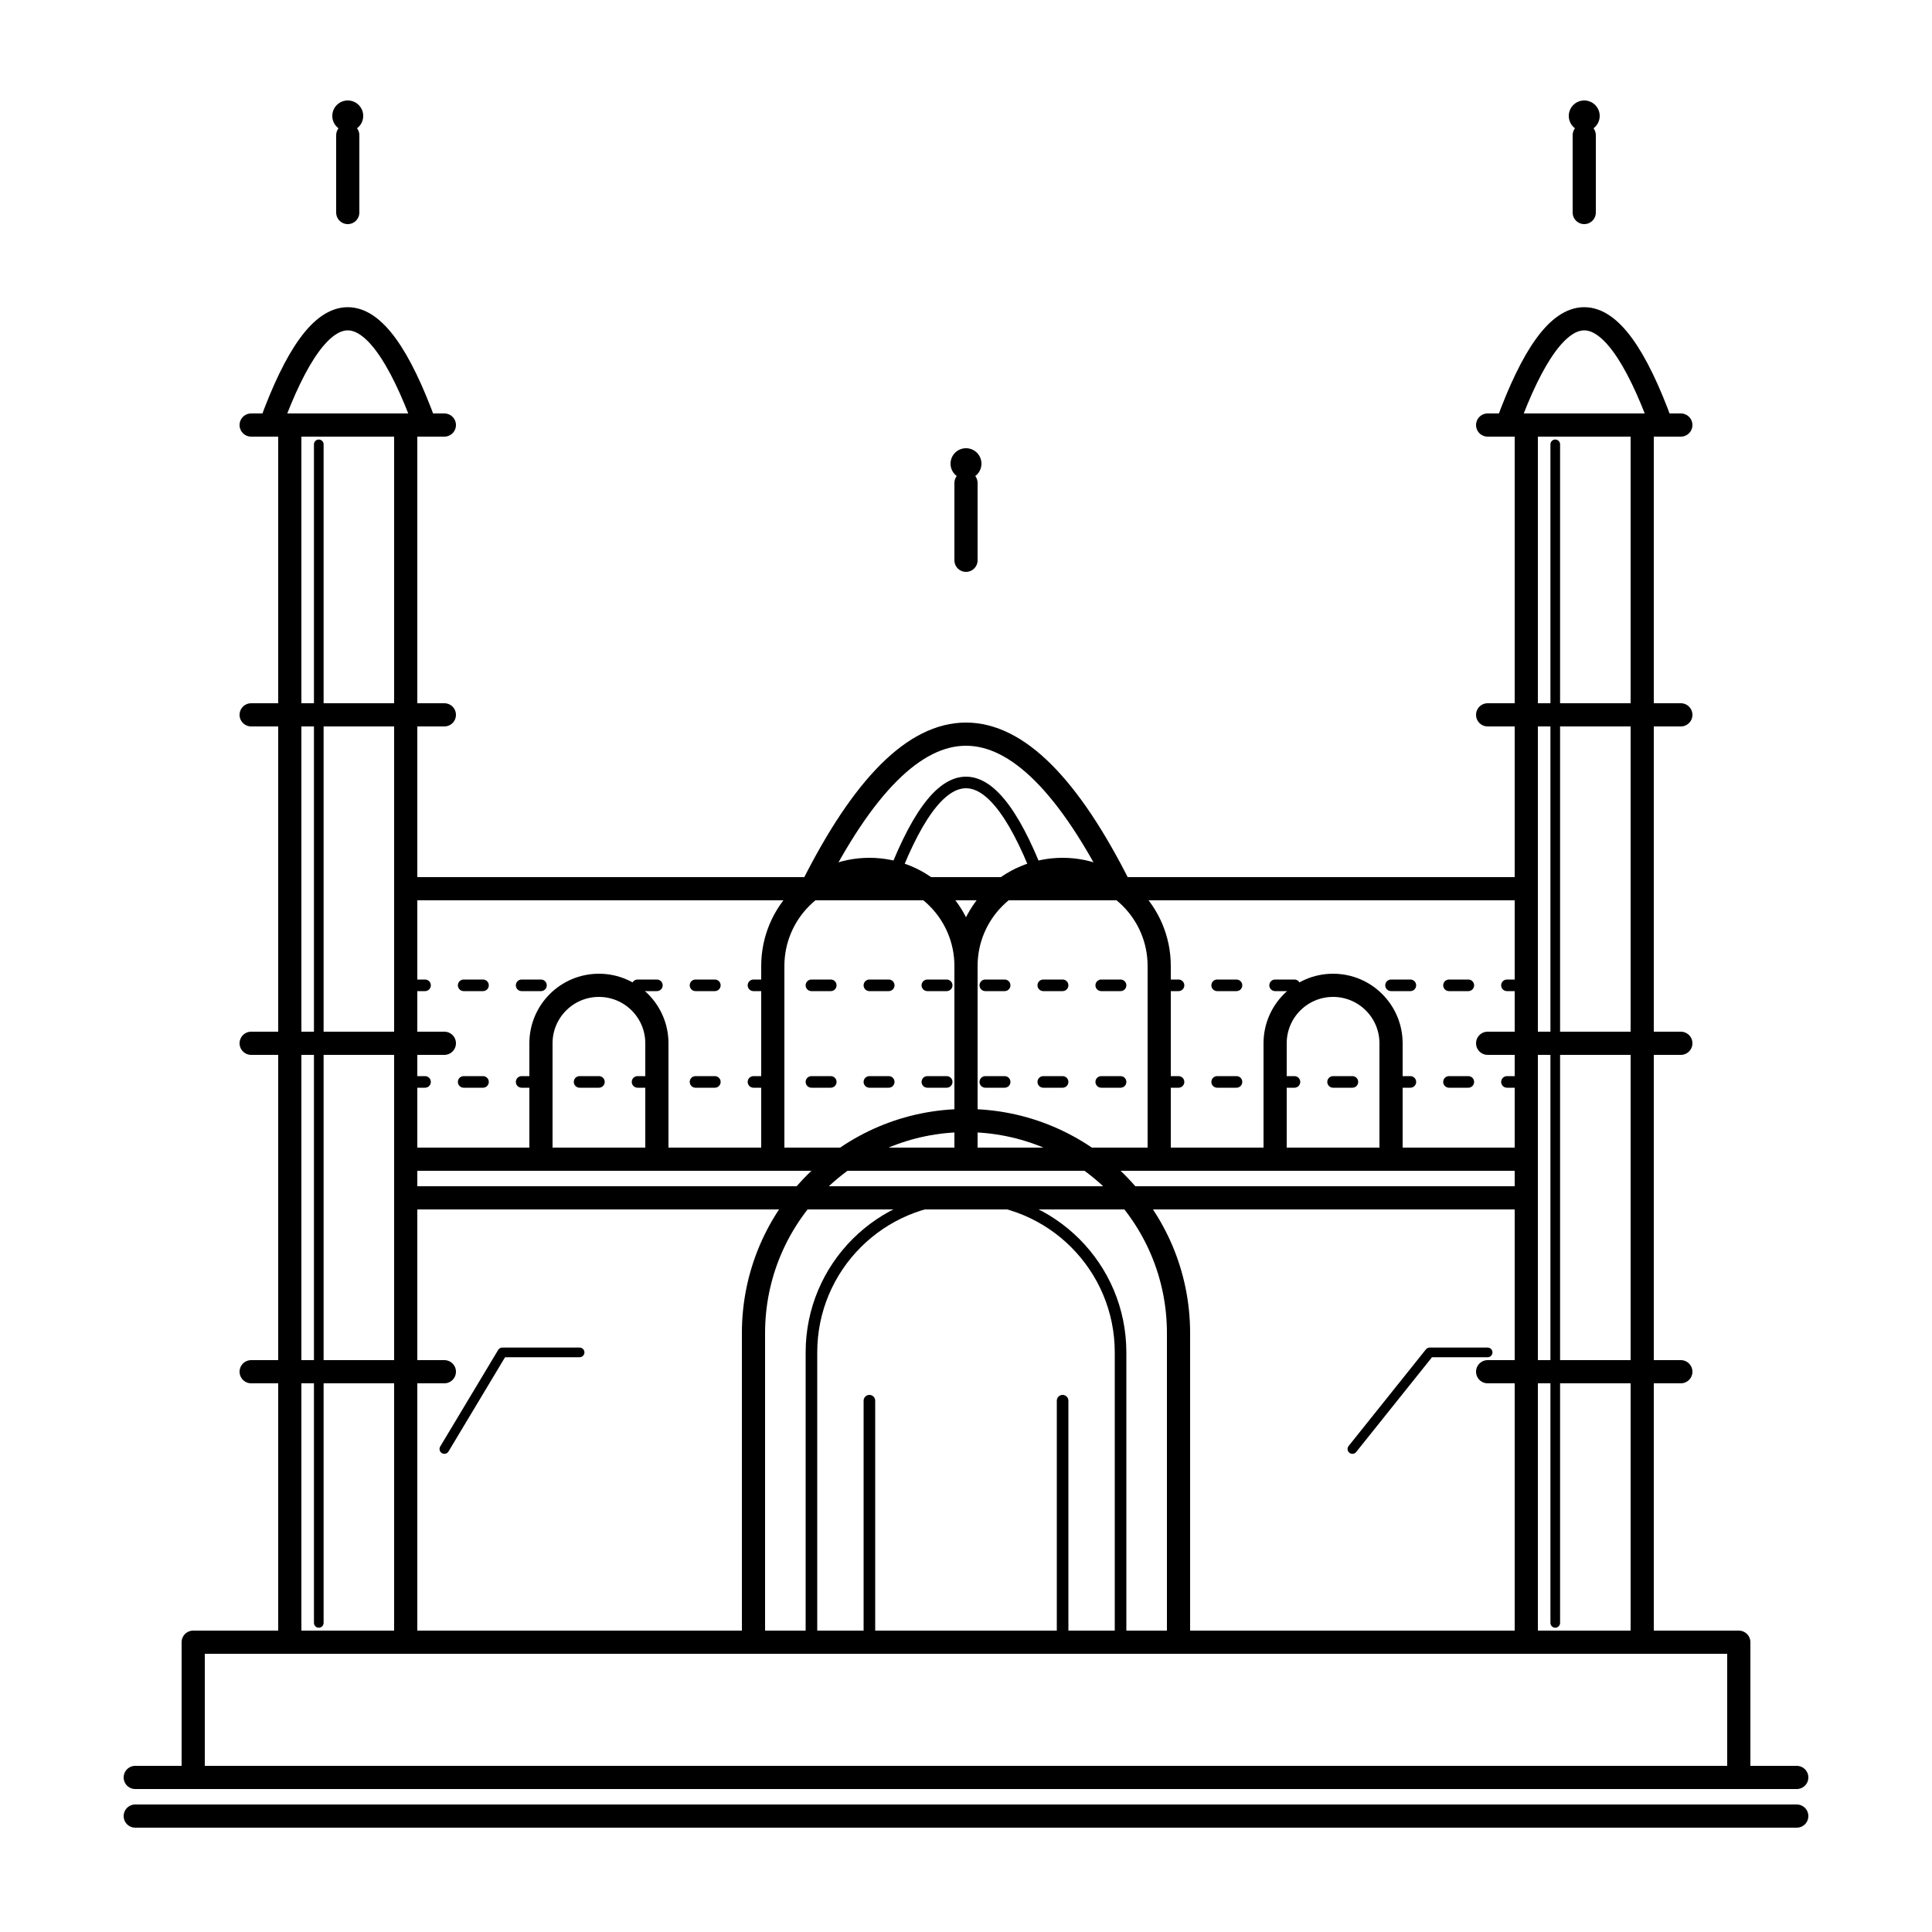
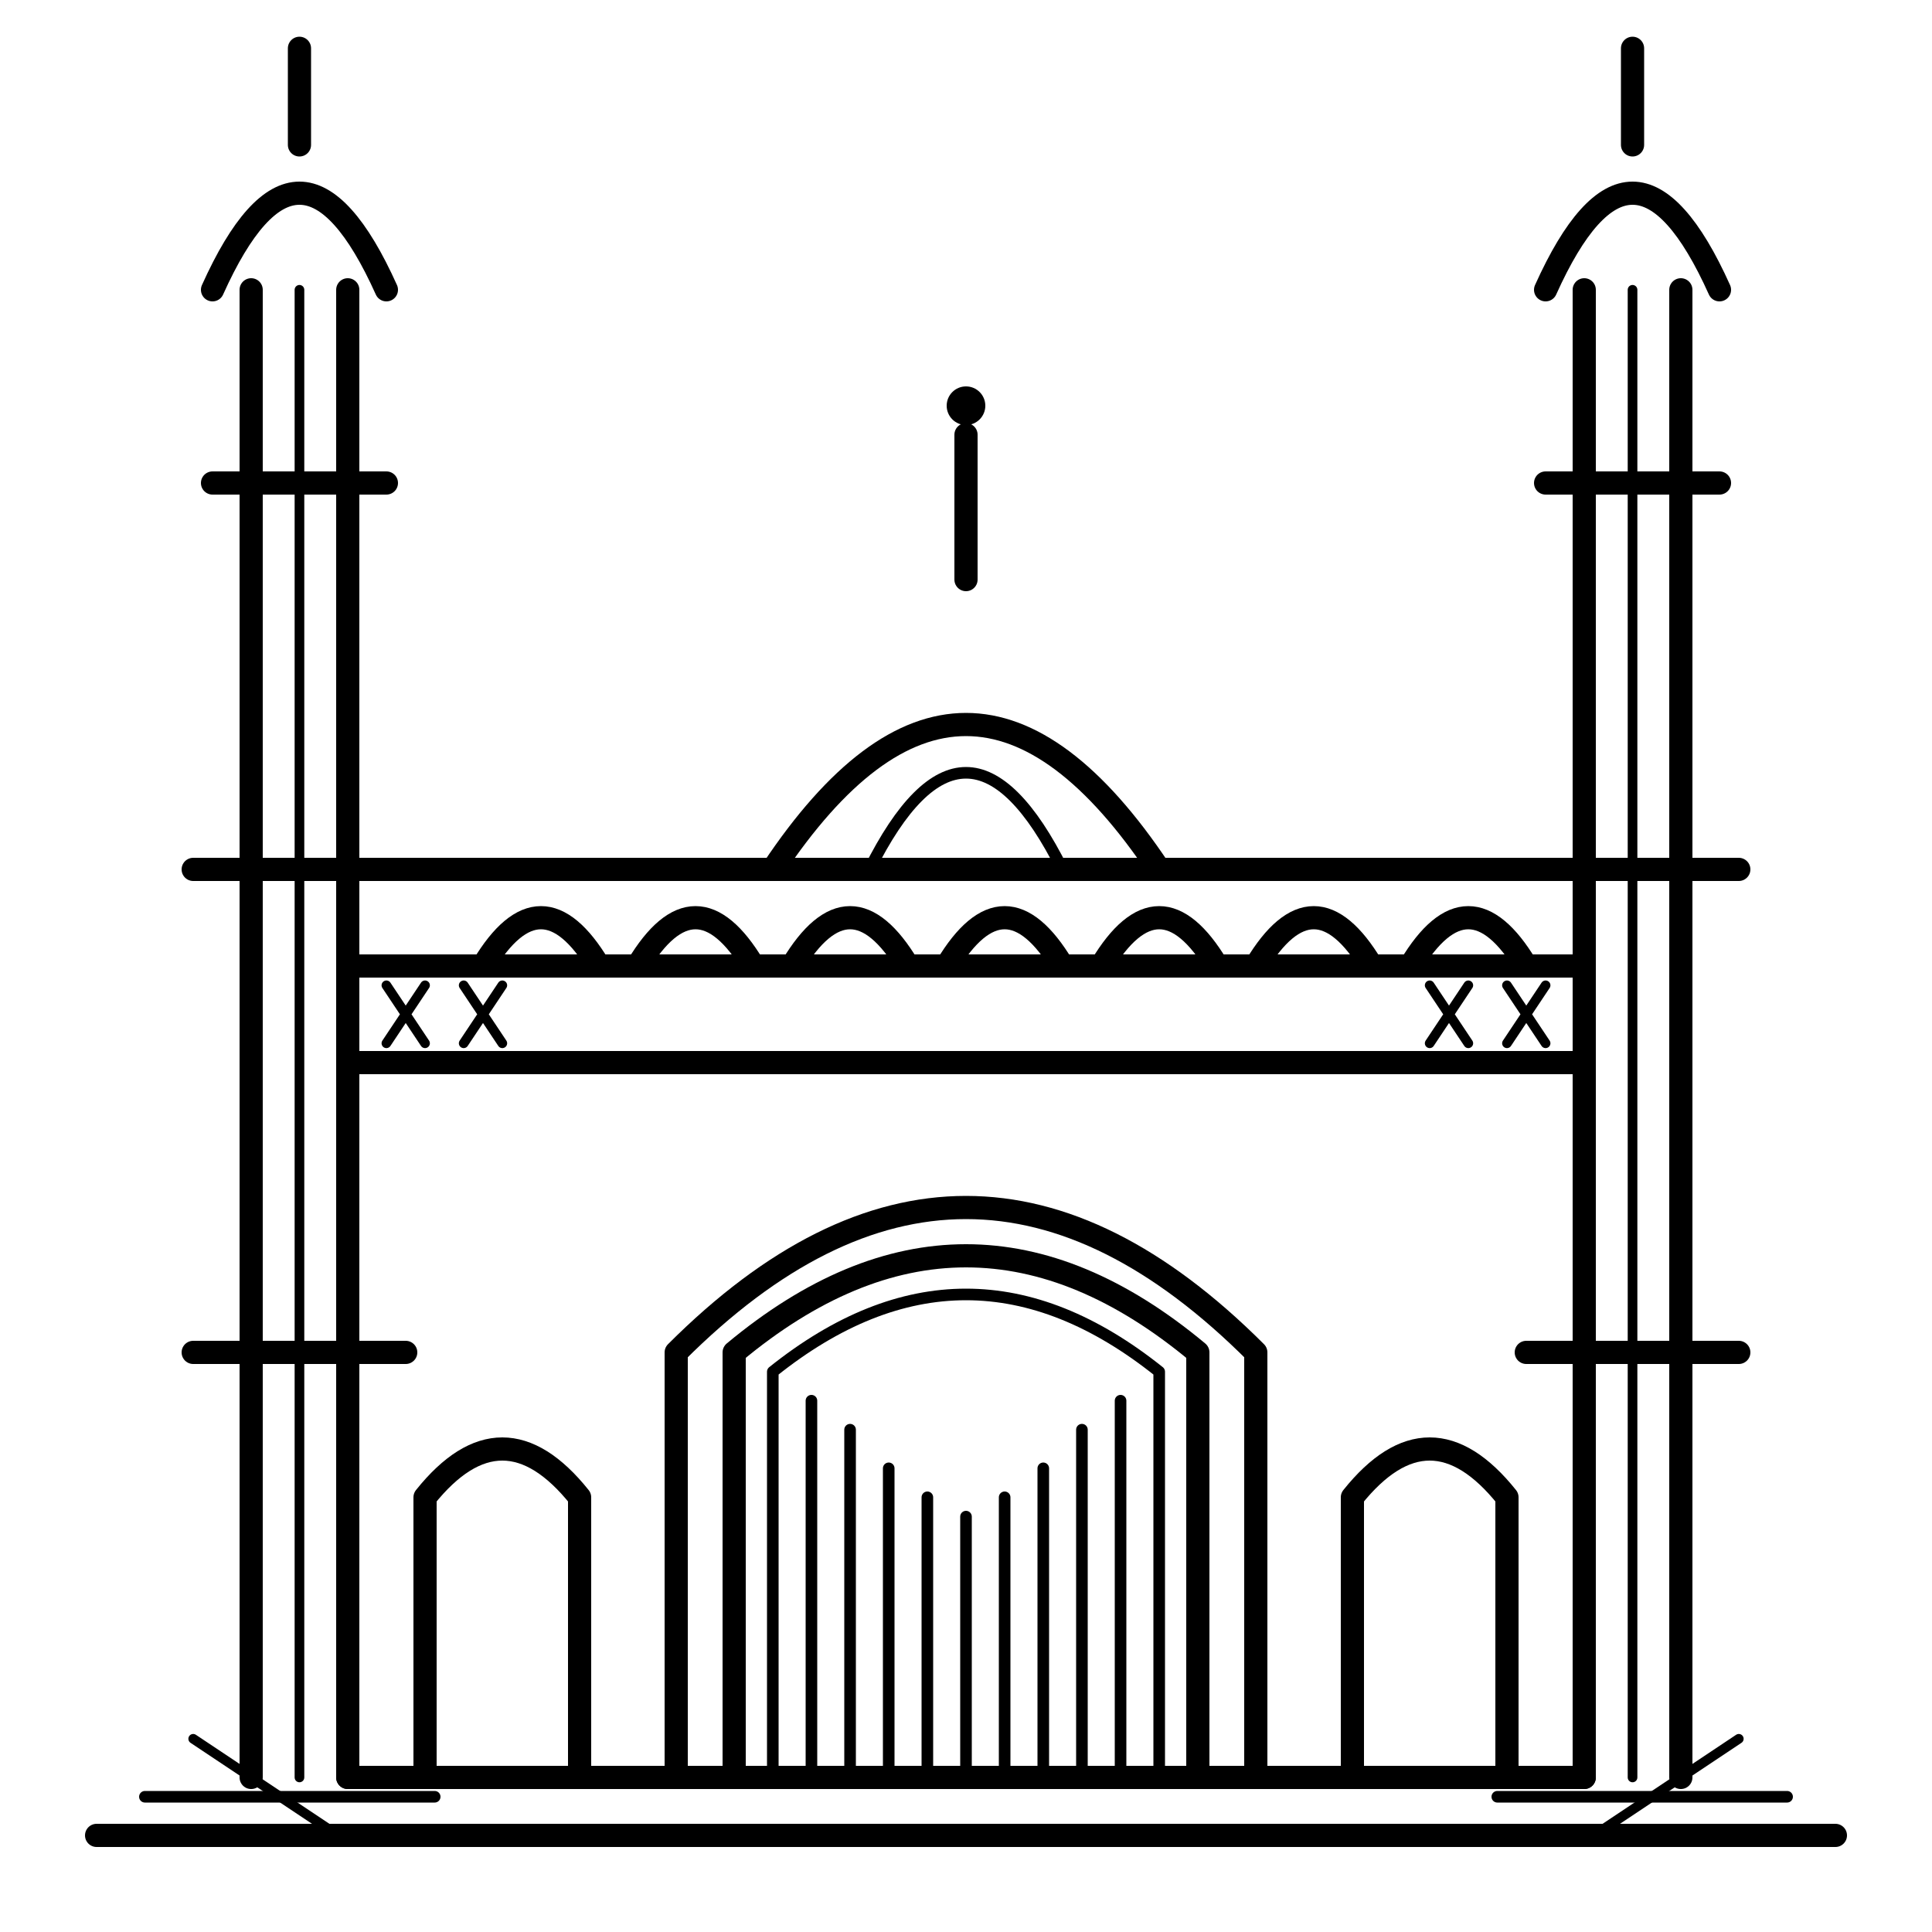
<svg xmlns="http://www.w3.org/2000/svg" viewBox="0 0 200 200">
  <g id="shadow" fill="none" stroke="currentColor" stroke-width="2.4" stroke-linecap="round" stroke-linejoin="round">
-     <line x1="14" y1="188" x2="186" y2="188" />
-     <path d="M 46 150 L 52 140 L 60 140" stroke-width="1" />
-     <path d="M 140 150 L 148 140 L 154 140" stroke-width="1" />
+     <line x1="10" y1="190" x2="190" y2="190" />
+     <path d="M 15 186 L 45 186 M 155 186 L 185 186" stroke-width="1.2" />
+     <path d="M 20 180 L 35 190 M 180 180 L 165 190" stroke-width="1" />
  </g>
  <g id="ink" fill="none" stroke="currentColor" stroke-width="2.4" stroke-linecap="round" stroke-linejoin="round">
-     <line x1="14" y1="184" x2="186" y2="184" />
-     <rect x="20" y="170" width="160" height="14" />
-     <line x1="42" y1="170" x2="42" y2="124" />
-     <line x1="158" y1="170" x2="158" y2="124" />
-     <path d="M 78 170 L 78 138 A 22 22 0 0 1 122 138 L 122 170" />
-     <path d="M 84 170 L 84 140 A 16 16 0 0 1 116 140 L 116 170" stroke-width="1.2" />
-     <line x1="90" y1="170" x2="90" y2="145" stroke-width="1.2" />
-     <line x1="110" y1="170" x2="110" y2="145" stroke-width="1.2" />
-     <line x1="42" y1="124" x2="158" y2="124" />
-     <line x1="42" y1="120" x2="158" y2="120" />
-     <path d="M 56 120 L 56 108 A 6 6 0 0 1 68 108 L 68 120" />
-     <path d="M 80 120 L 80 100 A 10 10 0 0 1 100 100 L 100 120" />
-     <path d="M 100 120 L 100 100 A 10 10 0 0 1 120 100 L 120 120" />
-     <path d="M 132 120 L 132 108 A 6 6 0 0 1 144 108 L 144 120" />
-     <line x1="42" y1="92" x2="158" y2="92" />
-     <path d="M 84 92 Q 100 60 116 92" />
-     <path d="M 92 92 Q 100 70 108 92" stroke-width="1.2" />
-     <line x1="30" y1="170" x2="30" y2="44" />
-     <line x1="42" y1="170" x2="42" y2="44" />
-     <line x1="26" y1="142" x2="46" y2="142" />
-     <line x1="26" y1="108" x2="46" y2="108" />
-     <line x1="26" y1="74" x2="46" y2="74" />
-     <line x1="26" y1="44" x2="46" y2="44" />
-     <line x1="33" y1="168" x2="33" y2="46" stroke-width="1" />
-     <path d="M 28 44 Q 36 22 44 44" />
-     <line x1="158" y1="170" x2="158" y2="44" />
-     <line x1="170" y1="170" x2="170" y2="44" />
-     <line x1="154" y1="142" x2="174" y2="142" />
-     <line x1="154" y1="108" x2="174" y2="108" />
-     <line x1="154" y1="74" x2="174" y2="74" />
-     <line x1="154" y1="44" x2="174" y2="44" />
-     <line x1="161" y1="168" x2="161" y2="46" stroke-width="1" />
-     <path d="M 156 44 Q 164 22 172 44" />
+     <rect x="36" y="110" width="128" height="74" />
+     <path d="M 70 184 L 70 140 Q 100 110 130 140 L 130 184" />
+     <path d="M 76 184 L 76 140 Q 100 120 124 140 L 124 184" />
+     <path d="M 80 184 L 80 142 Q 100 126 120 142 L 120 184" stroke-width="1.2" />
+     <path d="M 84 184 L 84 145 M 88 184 L 88 148 M 92 184 L 92 152 M 96 184 L 96 155 M 100 184 L 100 157 M 104 184 L 104 155 M 108 184 L 108 152 M 112 184 L 112 148 M 116 184 L 116 145" stroke-width="1.2" />
+     <path d="M 44 184 L 44 155 Q 52 145 60 155 L 60 184" />
+     <path d="M 140 184 L 140 155 Q 148 145 156 155 L 156 184" />
+     <line x1="36" y1="110" x2="164" y2="110" />
+     <line x1="36" y1="100" x2="164" y2="100" />
+     <line x1="36" y1="90" x2="164" y2="90" />
+     <path d="M 50 100 Q 56 90 62 100 M 66 100 Q 72 90 78 100 M 82 100 Q 88 90 94 100 M 98 100 Q 104 90 110 100 M 114 100 Q 120 90 126 100 M 130 100 Q 136 90 142 100 M 146 100 Q 152 90 158 100" />
+     <path d="M 80 90 Q 100 60 120 90" />
+     <path d="M 90 90 Q 100 70 110 90" stroke-width="1.2" />
+     <line x1="26" y1="184" x2="26" y2="30" />
+     <line x1="36" y1="184" x2="36" y2="30" />
+     <line x1="20" y1="140" x2="42" y2="140" />
+     <line x1="20" y1="90" x2="42" y2="90" />
+     <line x1="22" y1="50" x2="40" y2="50" />
+     <line x1="31" y1="184" x2="31" y2="30" stroke-width="1" />
+     <path d="M 22 30 Q 31 10 40 30" />
+     <line x1="164" y1="184" x2="164" y2="30" />
+     <line x1="174" y1="184" x2="174" y2="30" />
+     <line x1="158" y1="140" x2="180" y2="140" />
+     <line x1="158" y1="90" x2="180" y2="90" />
+     <line x1="160" y1="50" x2="178" y2="50" />
+     <line x1="169" y1="184" x2="169" y2="30" stroke-width="1" />
+     <path d="M 160 30 Q 169 10 178 30" />
  </g>
  <g id="accent" fill="none" stroke="currentColor" stroke-width="2.4" stroke-linecap="round" stroke-linejoin="round">
-     <line x1="42" y1="102" x2="158" y2="102" stroke-width="1.2" stroke-dasharray="2 4" />
-     <line x1="42" y1="112" x2="158" y2="112" stroke-width="1.2" stroke-dasharray="2 4" />
+     <path d="M 40 108 L 44 102 M 44 108 L 40 102" stroke-width="1" />
+     <path d="M 48 108 L 52 102 M 52 108 L 48 102" stroke-width="1" />
+     <path d="M 148 108 L 152 102 M 152 108 L 148 102" stroke-width="1" />
+     <path d="M 156 108 L 160 102 M 160 108 L 156 102" stroke-width="1" />
  </g>
  <g id="foil" fill="none" stroke="currentColor" stroke-width="2.4" stroke-linecap="round" stroke-linejoin="round">
-     <line x1="100" y1="58" x2="100" y2="50" />
-     <circle cx="100" cy="48" r="1.6" fill="currentColor" stroke="none" />
-     <line x1="36" y1="22" x2="36" y2="14" />
-     <circle cx="36" cy="12" r="1.6" fill="currentColor" stroke="none" />
-     <line x1="164" y1="22" x2="164" y2="14" />
-     <circle cx="164" cy="12" r="1.6" fill="currentColor" stroke="none" />
+     <line x1="100" y1="60" x2="100" y2="45" />
+     <circle cx="100" cy="42" r="2" fill="currentColor" stroke="none" />
+     <line x1="31" y1="15" x2="31" y2="5" />
+     <line x1="169" y1="15" x2="169" y2="5" />
  </g>
</svg>
